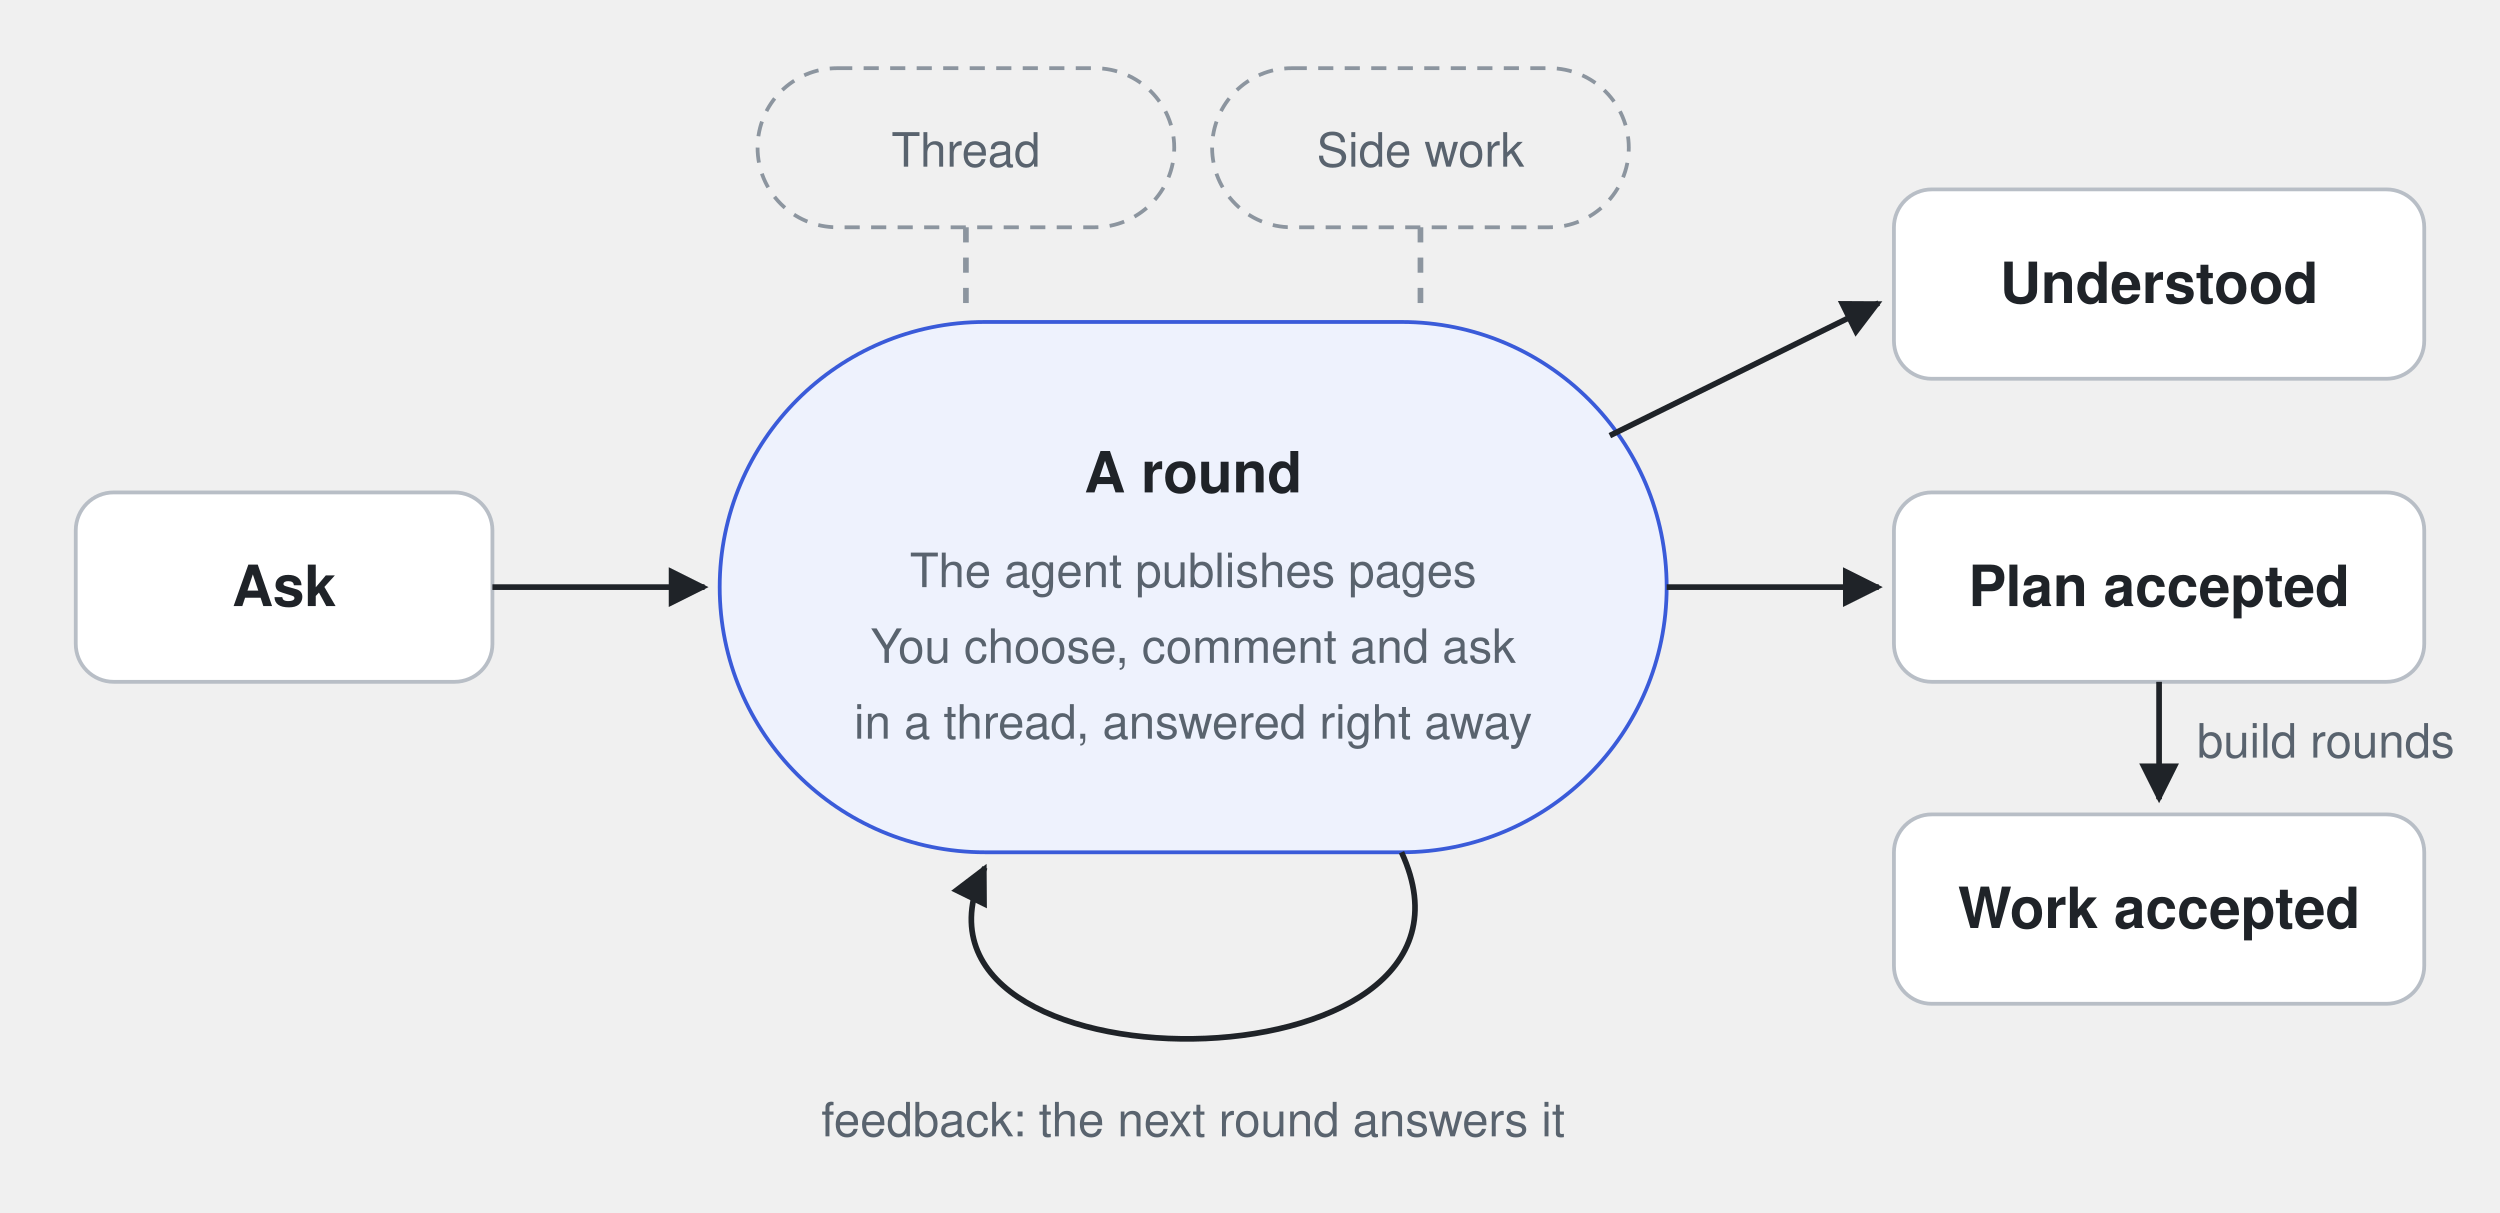
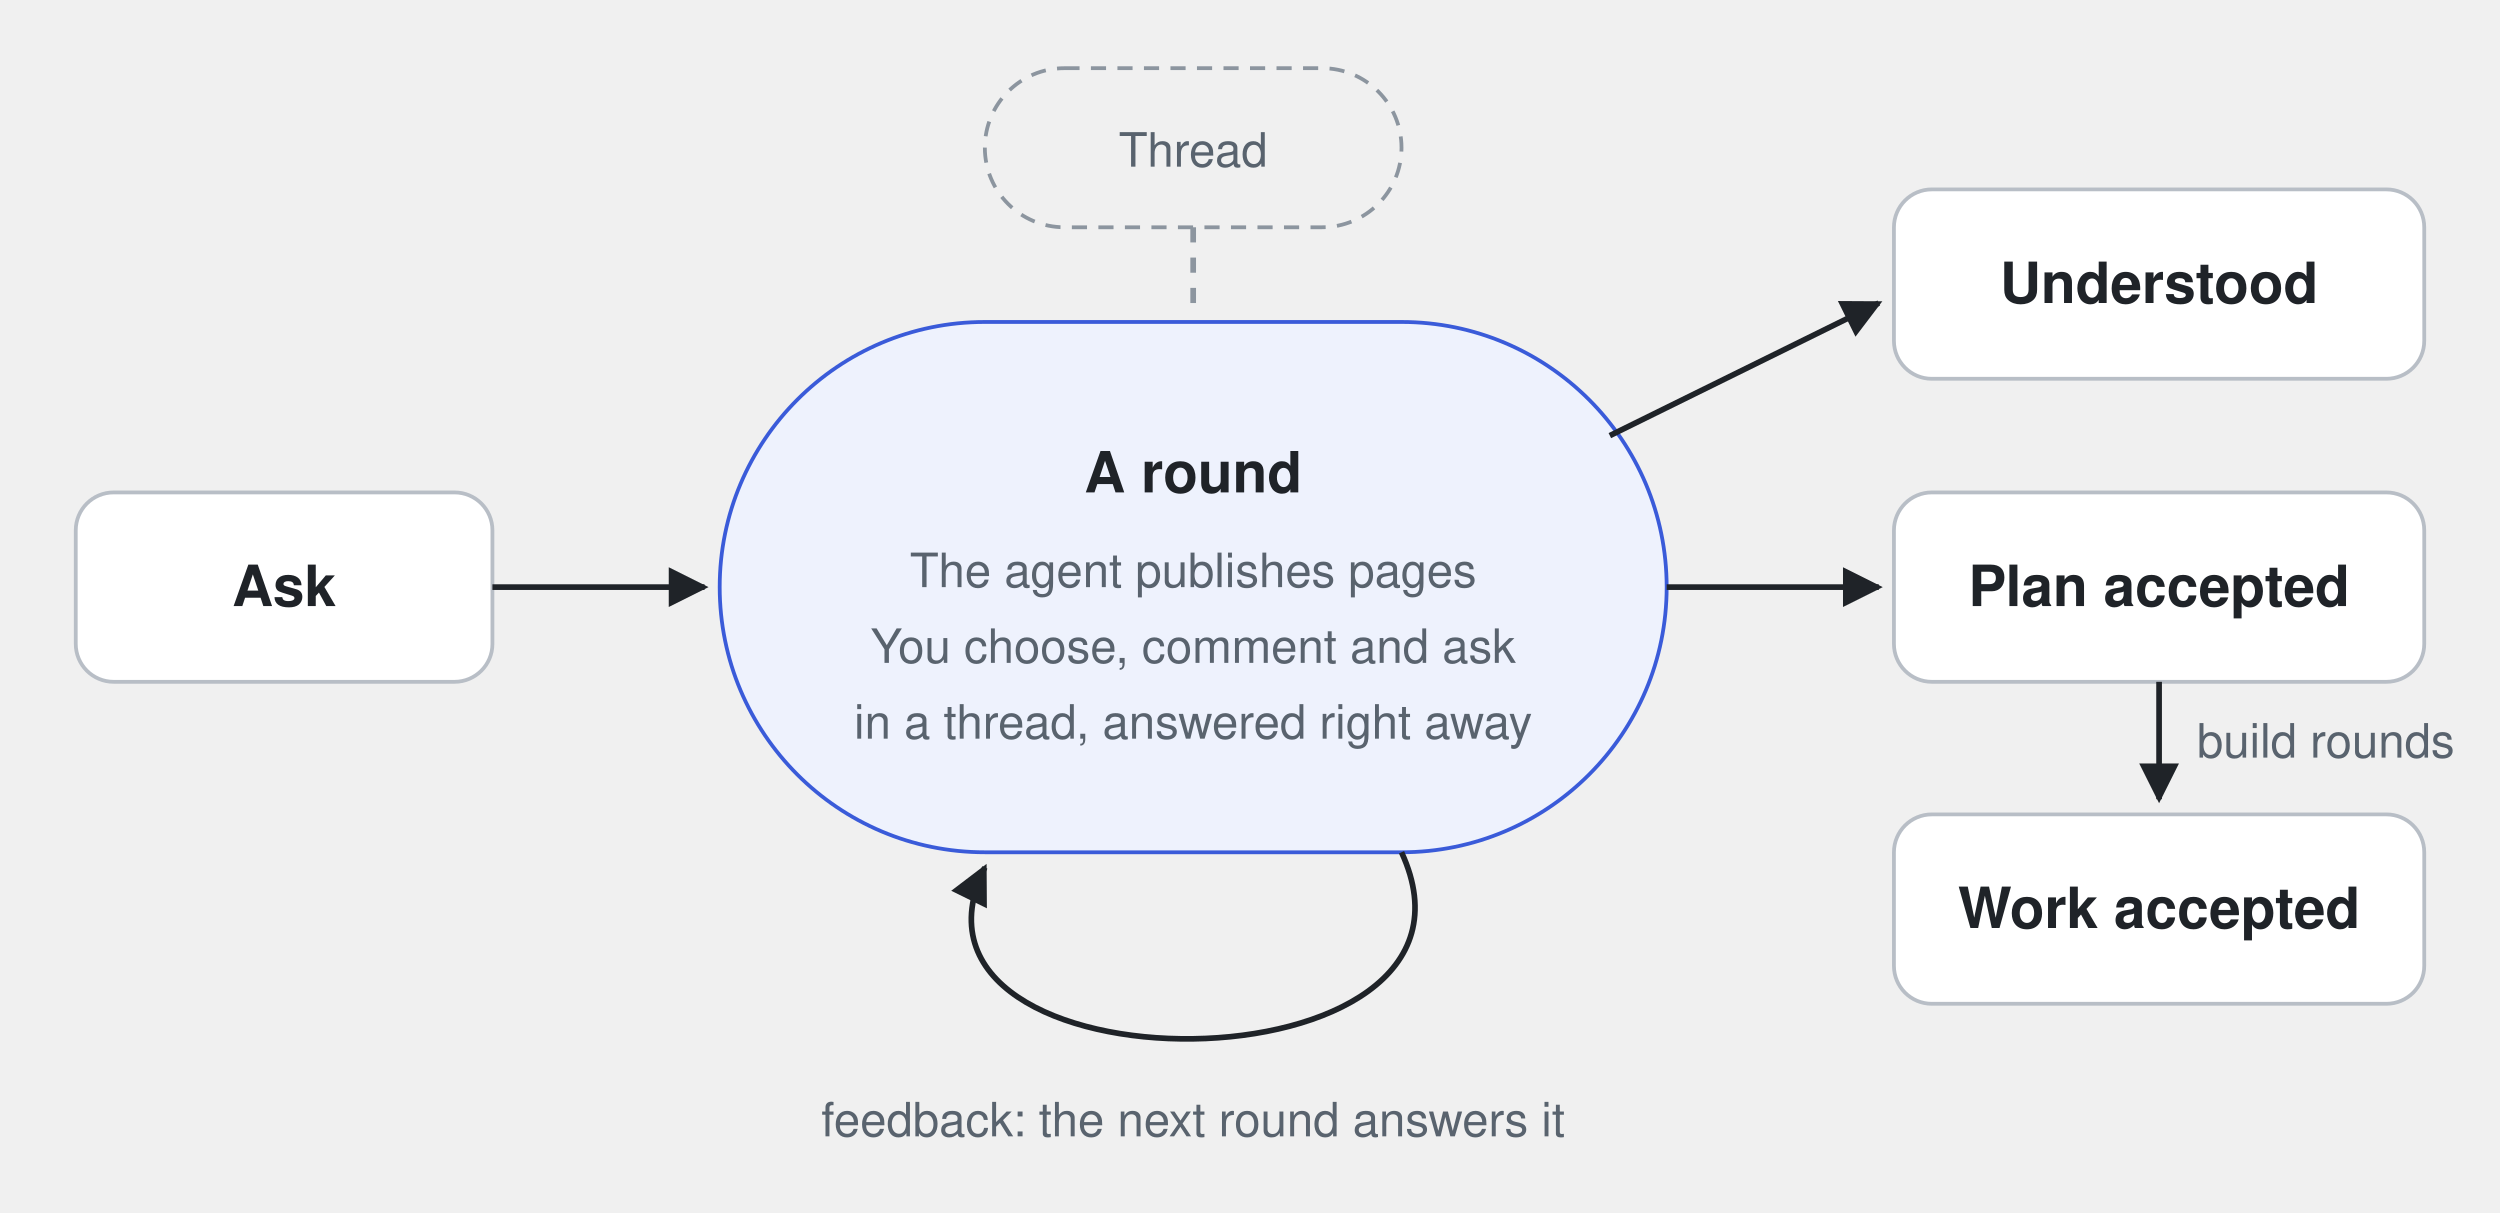
<svg xmlns="http://www.w3.org/2000/svg" viewBox="0 0 660 320" role="img" aria-label="A pair session: you ask, then work through rounds with feedback until something is understood, a plan is accepted, or the work is accepted">
  <style>
text{font-family:-apple-system,BlinkMacSystemFont,"Segoe UI",Helvetica,Arial,sans-serif;fill:#1f2328;text-anchor:middle;font-size:15px}
.t{font-weight:600}.s{font-size:12.5px;fill:#59636e}.l{text-anchor:start}
.line{fill:none;stroke:#1f2328;stroke-width:1.5}.head{fill:#1f2328}
.box{fill:#ffffff;stroke:#b8bec6}.round{fill:#eef2fd;stroke:#3a5bd9}.side{fill:none;stroke:#8c959f;stroke-dasharray:4 3}.dash{fill:none;stroke:#8c959f;stroke-width:1.5;stroke-dasharray:4 4}

</style>
  <defs>
    <marker id="a" viewBox="0 0 10 10" refX="9" refY="5" markerWidth="7" markerHeight="7" orient="auto-start-reverse">
      <path d="M0,0 L10,5 L0,10 z" class="head" />
    </marker>
  </defs>
  <rect class="box" x="20" y="130" width="110" height="50" rx="10" />
  <text x="75" y="160" class="t">Ask</text>
  <path class="line" d="M130 155 H186" marker-end="url(#a)" />
  <rect class="round" x="190" y="85" width="250" height="140" rx="70" />
  <text x="315" y="130" class="t">A round</text>
  <text x="315" y="155" class="s">The agent publishes pages</text>
  <text x="315" y="175" class="s">You choose, comment and ask</text>
  <text x="315" y="195" class="s">in a thread, answered right away</text>
  <path class="line" d="M370 225 C400 290 230 290 260 229" marker-end="url(#a)" />
  <text x="315" y="300" class="s">feedback: the next round answers it</text>
-   <rect class="side" x="200" y="18" width="110" height="42" rx="21" />
-   <text x="255" y="44" class="s">Thread</text>
-   <path class="dash" d="M255 60 V83" />
-   <rect class="side" x="320" y="18" width="110" height="42" rx="21" />
-   <text x="375" y="44" class="s">Side work</text>
-   <path class="dash" d="M375 60 V83" />
+   <rect class="side" x="260" y="18" width="110" height="42" rx="21" />
+   <text x="315" y="44" class="s">Thread</text>
+   <path class="dash" d="M315 60 V83" />
  <rect class="box" x="500" y="50" width="140" height="50" rx="10" />
  <text x="570" y="80" class="t">Understood</text>
  <rect class="box" x="500" y="130" width="140" height="50" rx="10" />
  <text x="570" y="160" class="t">Plan accepted</text>
  <rect class="box" x="500" y="215" width="140" height="50" rx="10" />
  <text x="570" y="245" class="t">Work accepted</text>
  <path class="line" d="M425 115 L496 80" marker-end="url(#a)" />
  <path class="line" d="M440 155 H496" marker-end="url(#a)" />
  <path class="line" d="M570 180 V211" marker-end="url(#a)" />
  <text x="580" y="200" class="s l">build rounds</text>
</svg>
